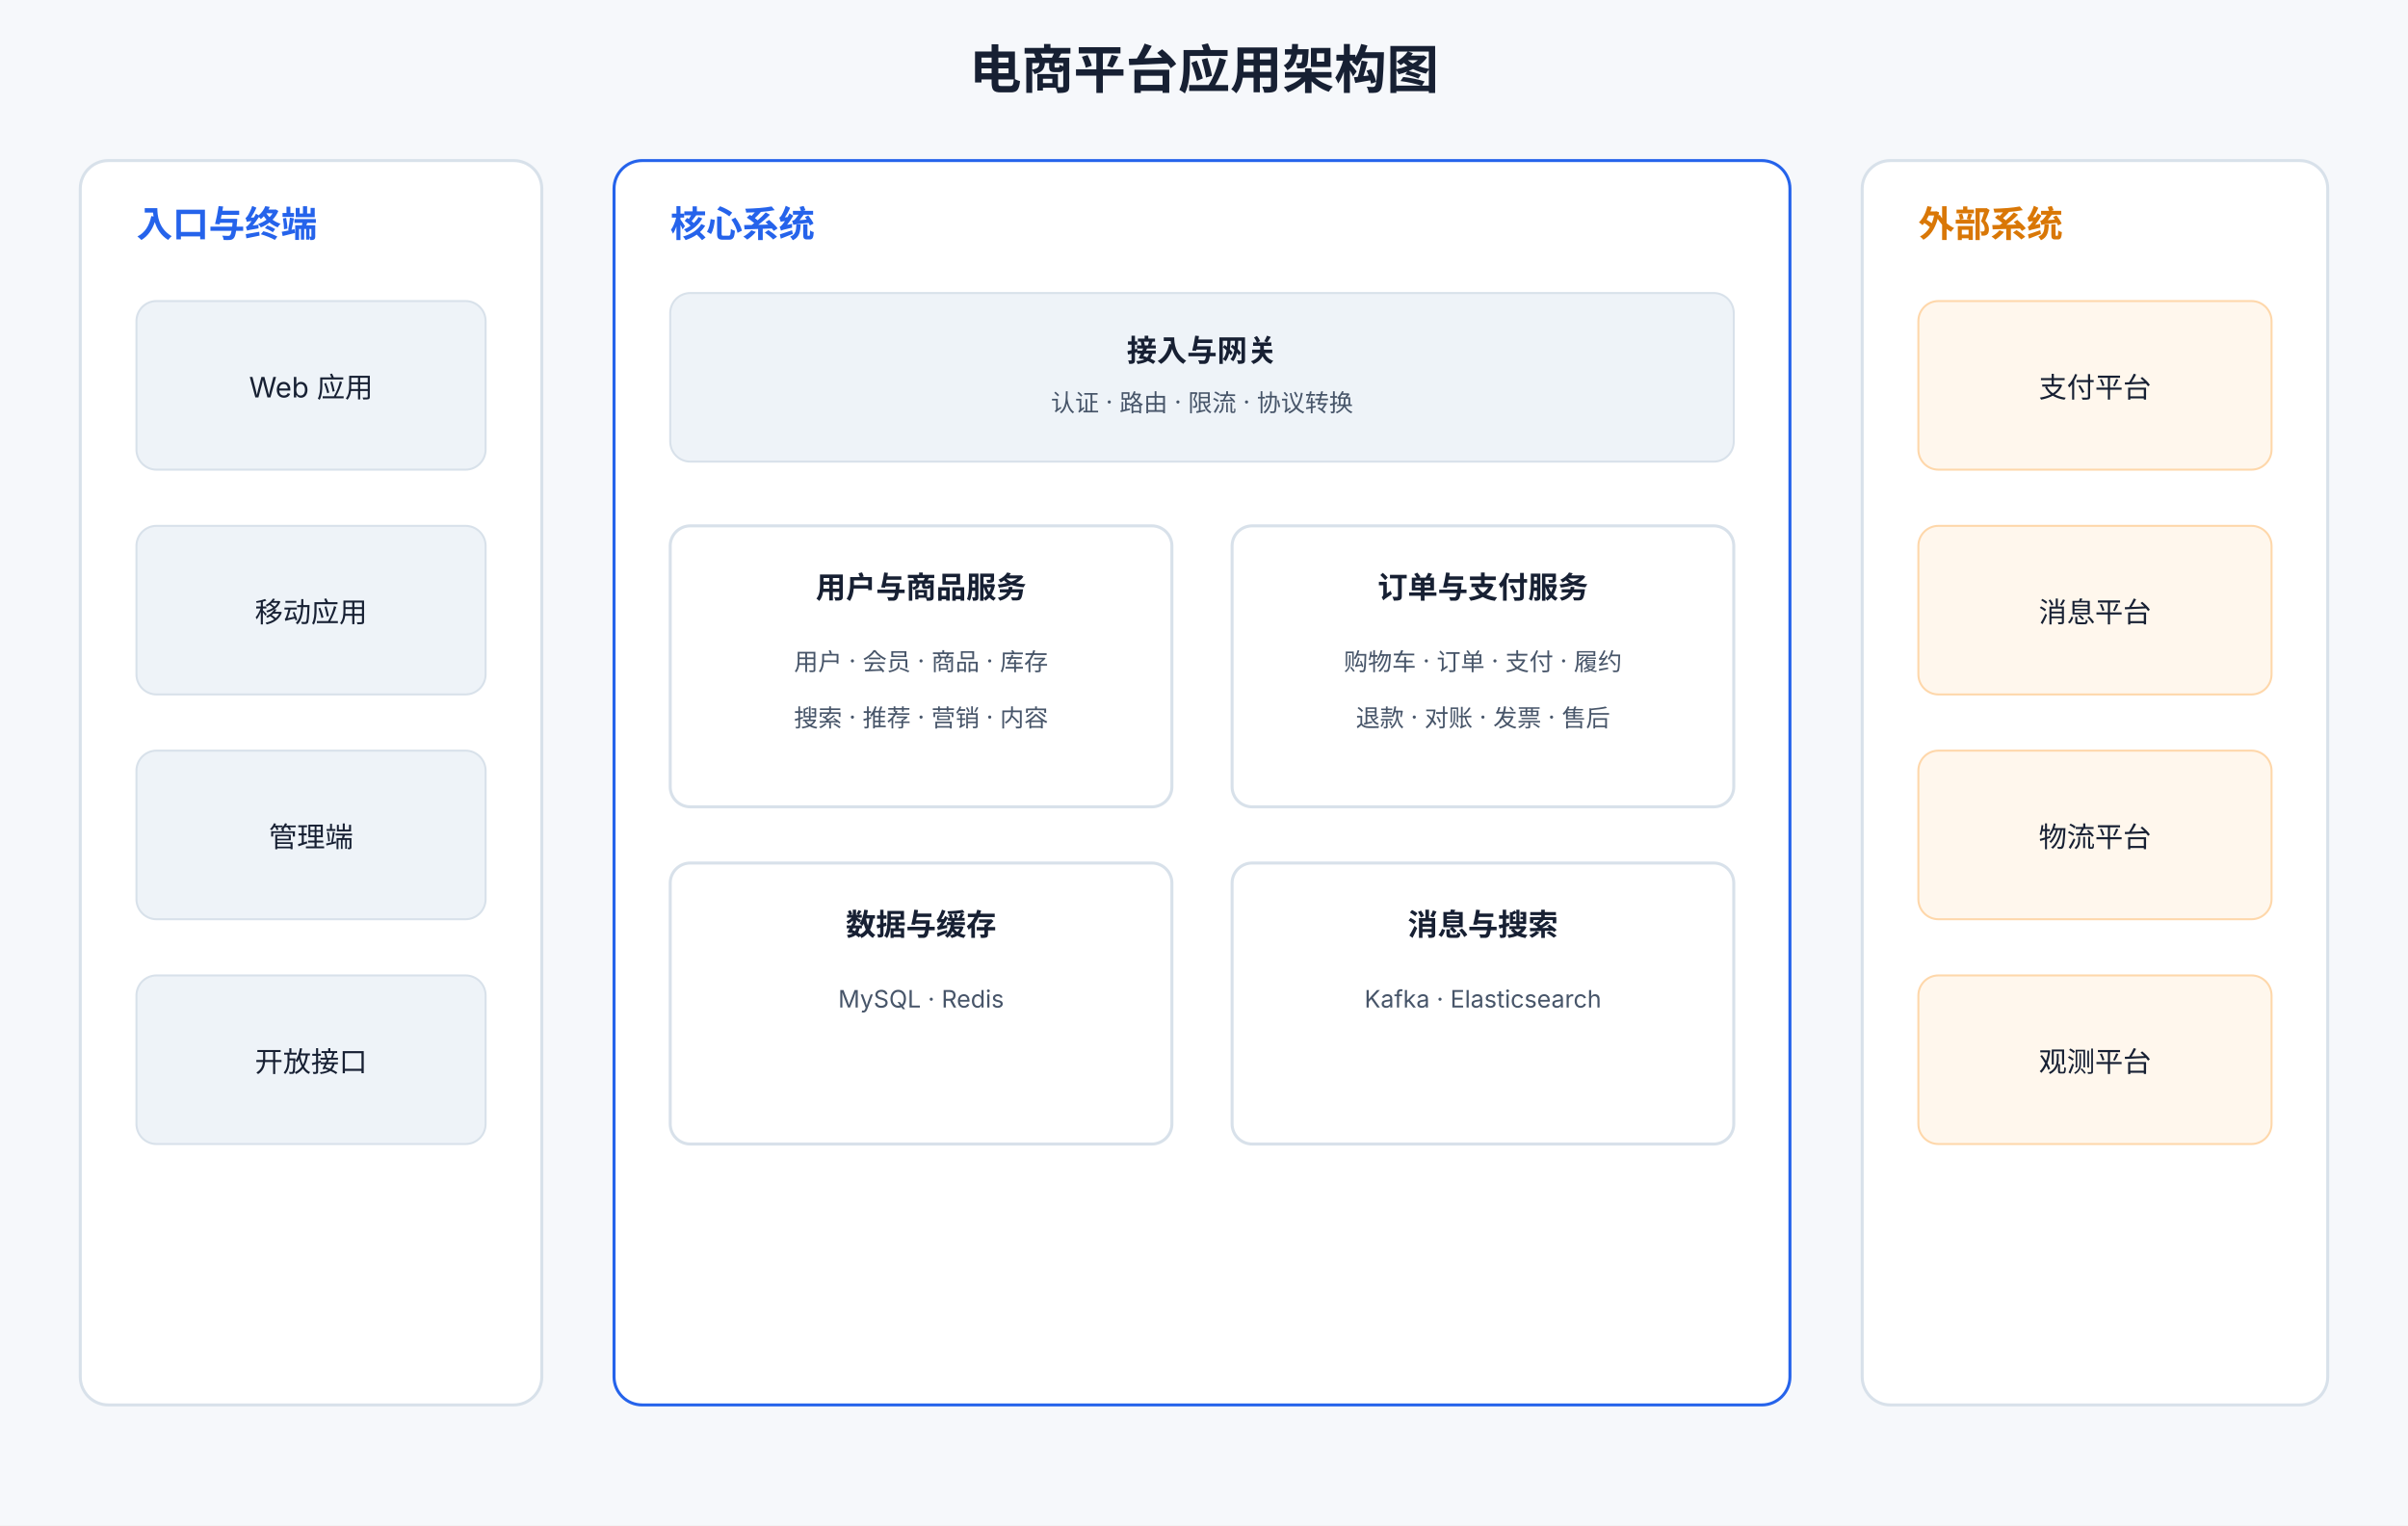
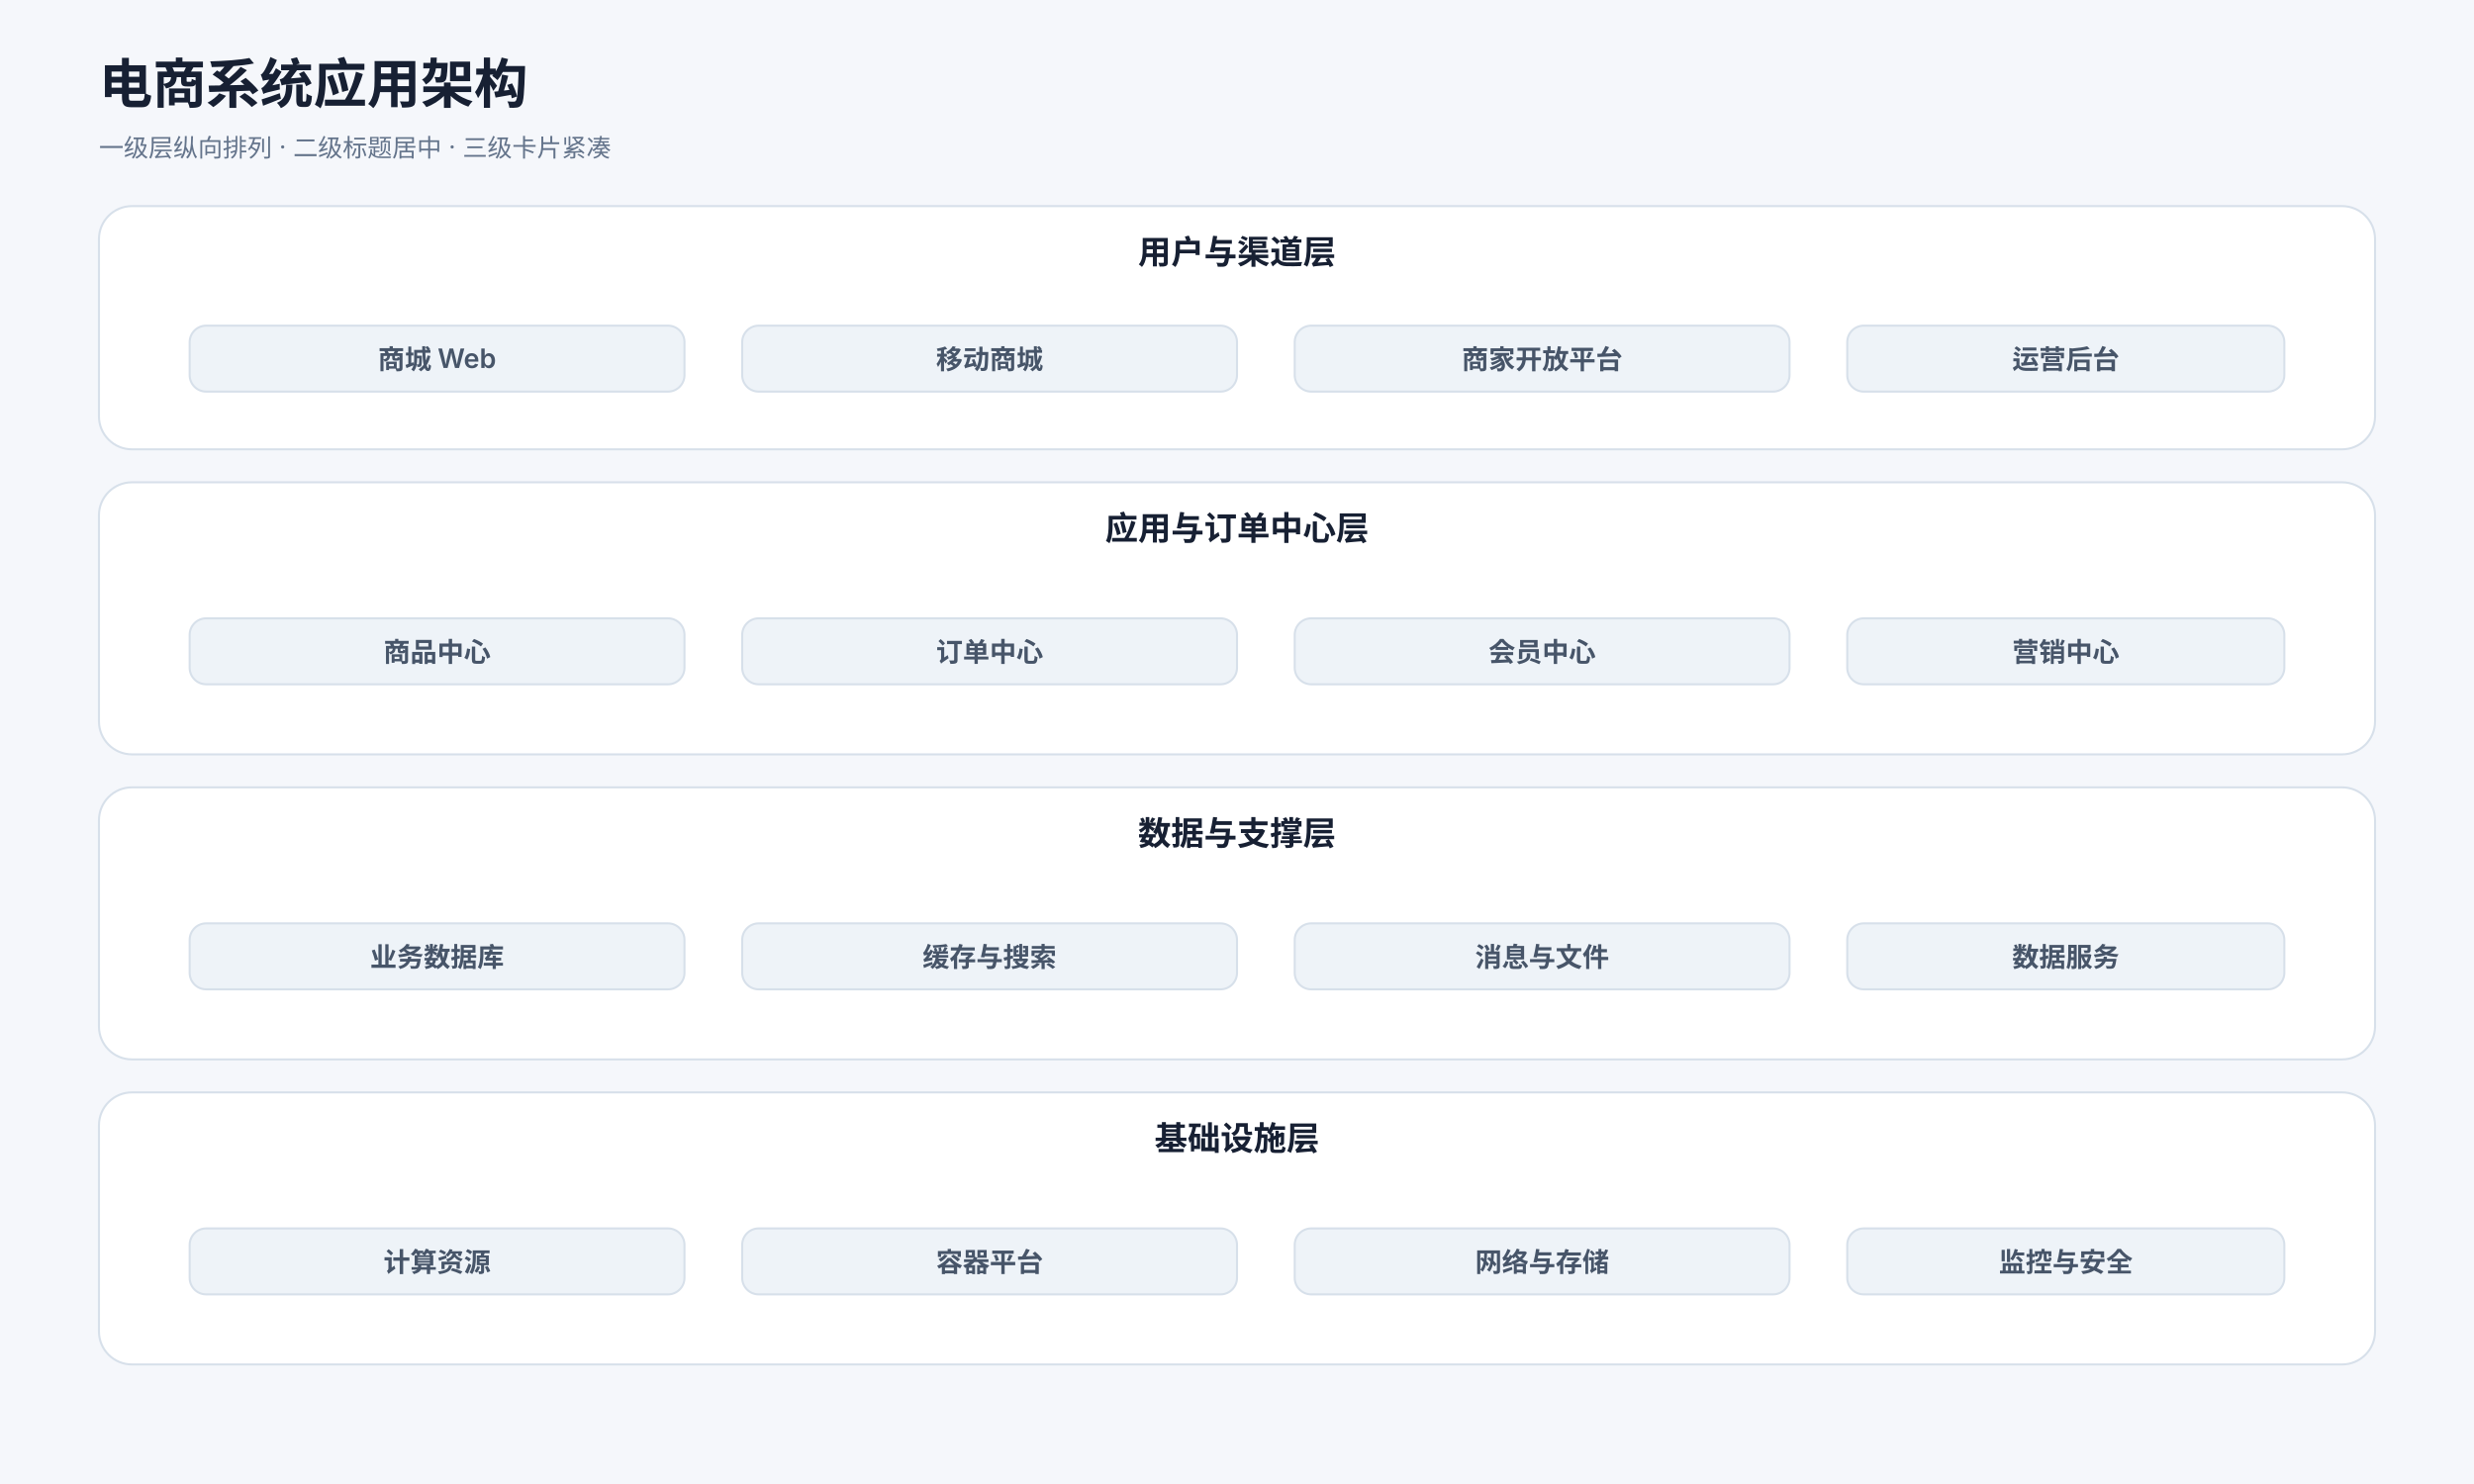
- <svg xmlns="http://www.w3.org/2000/svg" width="1200" height="760" viewBox="0 0 1200 760" role="img" aria-labelledby="title desc">
-   <rect width="1200" height="760" fill="#F6F8FB" />
-   <g font-family="Inter, Noto Sans SC, Microsoft YaHei, sans-serif">
-     <text x="600" y="44" text-anchor="middle" font-size="26" font-weight="700" fill="#172033">电商平台应用架构图</text>
-     <rect x="40" y="80" width="230" height="620" rx="14" fill="#FFFFFF" stroke="#D8E1EA" stroke-width="1.5" />
-     <text x="68" y="118" font-size="18" font-weight="700" fill="#2563EB">入口与终端</text>
-     <g fill="#EEF3F8" stroke="#D8E1EA">
-       <rect x="68" y="150" width="174" height="84" rx="10" />
-       <rect x="68" y="262" width="174" height="84" rx="10" />
-       <rect x="68" y="374" width="174" height="84" rx="10" />
-       <rect x="68" y="486" width="174" height="84" rx="10" />
-     </g>
-     <g font-size="14" fill="#172033" text-anchor="middle">
-       <text x="155" y="198">Web 应用</text>
-       <text x="155" y="310">移动应用</text>
-       <text x="155" y="422">管理端</text>
-       <text x="155" y="534">开放接口</text>
-     </g>
-     <rect x="306" y="80" width="586" height="620" rx="14" fill="#FFFFFF" stroke="#2563EB" stroke-width="1.5" />
-     <text x="334" y="118" font-size="18" font-weight="700" fill="#2563EB">核心系统</text>
-     <rect x="334" y="146" width="530" height="84" rx="10" fill="#EEF3F8" stroke="#D8E1EA" />
-     <text x="599" y="180" text-anchor="middle" font-size="15" font-weight="600" fill="#172033">接入与网关</text>
-     <text x="599" y="205" text-anchor="middle" font-size="12" fill="#475569">认证 · 路由 · 限流 · 协议转换</text>
-     <g fill="#FFFFFF" stroke="#D8E1EA" stroke-width="1.5">
-       <rect x="334" y="262" width="250" height="140" rx="10" />
-       <rect x="614" y="262" width="250" height="140" rx="10" />
-       <rect x="334" y="430" width="250" height="140" rx="10" />
-       <rect x="614" y="430" width="250" height="140" rx="10" />
-     </g>
-     <g font-size="15" font-weight="600" fill="#172033" text-anchor="middle">
-       <text x="459" y="298">用户与商品服务</text>
-       <text x="739" y="298">订单与支付服务</text>
-       <text x="459" y="466">数据与缓存</text>
-       <text x="739" y="466">消息与搜索</text>
-     </g>
-     <g font-size="12" fill="#475569" text-anchor="middle">
-       <text x="459" y="334">用户 · 会员 · 商品 · 库存</text>
-       <text x="459" y="362">搜索 · 推荐 · 营销 · 内容</text>
-       <text x="739" y="334">购物车 · 订单 · 支付 · 履约</text>
-       <text x="739" y="362">退款 · 对账 · 发票 · 售后</text>
-       <text x="459" y="502">MySQL · Redis</text>
-       <text x="739" y="502">Kafka · Elasticsearch</text>
-     </g>
-     <rect x="928" y="80" width="232" height="620" rx="14" fill="#FFFFFF" stroke="#D8E1EA" stroke-width="1.5" />
-     <text x="956" y="118" font-size="18" font-weight="700" fill="#D97706">外部系统</text>
-     <g fill="#FFF7ED" stroke="#FED7AA">
-       <rect x="956" y="150" width="176" height="84" rx="10" />
-       <rect x="956" y="262" width="176" height="84" rx="10" />
-       <rect x="956" y="374" width="176" height="84" rx="10" />
-       <rect x="956" y="486" width="176" height="84" rx="10" />
-     </g>
-     <g font-size="14" fill="#172033" text-anchor="middle">
-       <text x="1044" y="198">支付平台</text>
-       <text x="1044" y="310">消息平台</text>
-       <text x="1044" y="422">物流平台</text>
-       <text x="1044" y="534">观测平台</text>
-     </g>
+ <svg xmlns="http://www.w3.org/2000/svg" width="1200" height="720" viewBox="0 0 1200 720" role="img" aria-labelledby="title desc" font-family="Inter, Noto Sans SC, Microsoft YaHei, Arial, sans-serif">
+   <rect width="1200" height="720" fill="#F5F7FB" />
+   <text x="48" y="50" font-size="26" font-weight="700" fill="#172033">电商系统应用架构</text>
+   <text x="48" y="76" font-size="12" fill="#64748B">一级层纵向排列 · 二级标题居中 · 三级卡片紧凑</text>
+   <g fill="#FFFFFF" stroke="#D7E0EA">
+     <rect x="48" y="100" width="1104" height="118" rx="16" />
+     <rect x="48" y="234" width="1104" height="132" rx="16" />
+     <rect x="48" y="382" width="1104" height="132" rx="16" />
+     <rect x="48" y="530" width="1104" height="132" rx="16" />
+   </g>
+   <g fill="#172033" font-size="16" font-weight="700" text-anchor="middle">
+     <text x="600" y="128">用户与渠道层</text>
+     <text x="600" y="262">应用与订单中心层</text>
+     <text x="600" y="410">数据与支撑层</text>
+     <text x="600" y="558">基础设施层</text>
+   </g>
+   <g fill="#EEF3F8" stroke="#D7E0EA">
+     <rect id="a1" data-role="node" x="92" y="158" width="240" height="32" rx="8" />
+     <rect id="a2" data-role="node" x="360" y="158" width="240" height="32" rx="8" />
+     <rect id="a3" data-role="node" x="628" y="158" width="240" height="32" rx="8" />
+     <rect id="a4" data-role="node" x="896" y="158" width="212" height="32" rx="8" />
+     <rect id="b1" data-role="node" x="92" y="300" width="240" height="32" rx="8" />
+     <rect id="b2" data-role="node" x="360" y="300" width="240" height="32" rx="8" />
+     <rect id="b3" data-role="node" x="628" y="300" width="240" height="32" rx="8" />
+     <rect id="b4" data-role="node" x="896" y="300" width="212" height="32" rx="8" />
+     <rect id="c1" data-role="node" x="92" y="448" width="240" height="32" rx="8" />
+     <rect id="c2" data-role="node" x="360" y="448" width="240" height="32" rx="8" />
+     <rect id="c3" data-role="node" x="628" y="448" width="240" height="32" rx="8" />
+     <rect id="c4" data-role="node" x="896" y="448" width="212" height="32" rx="8" />
+     <rect id="d1" data-role="node" x="92" y="596" width="240" height="32" rx="8" />
+     <rect id="d2" data-role="node" x="360" y="596" width="240" height="32" rx="8" />
+     <rect id="d3" data-role="node" x="628" y="596" width="240" height="32" rx="8" />
+     <rect id="d4" data-role="node" x="896" y="596" width="212" height="32" rx="8" />
+   </g>
+   <g fill="#475569" font-size="13" font-weight="600" text-anchor="middle">
+     <text x="212" y="179">商城 Web</text>
+     <text x="480" y="179">移动商城</text>
+     <text x="748" y="179">商家开放平台</text>
+     <text x="1002" y="179">运营后台</text>
+     <text x="212" y="321">商品中心</text>
+     <text x="480" y="321">订单中心</text>
+     <text x="748" y="321">会员中心</text>
+     <text x="1002" y="321">营销中心</text>
+     <text x="212" y="469">业务数据库</text>
+     <text x="480" y="469">缓存与搜索</text>
+     <text x="748" y="469">消息与文件</text>
+     <text x="1002" y="469">数据服务</text>
+     <text x="212" y="617">计算资源</text>
+     <text x="480" y="617">容器平台</text>
+     <text x="748" y="617">网络与存储</text>
+     <text x="1002" y="617">监控与安全</text>
  </g>
</svg>
